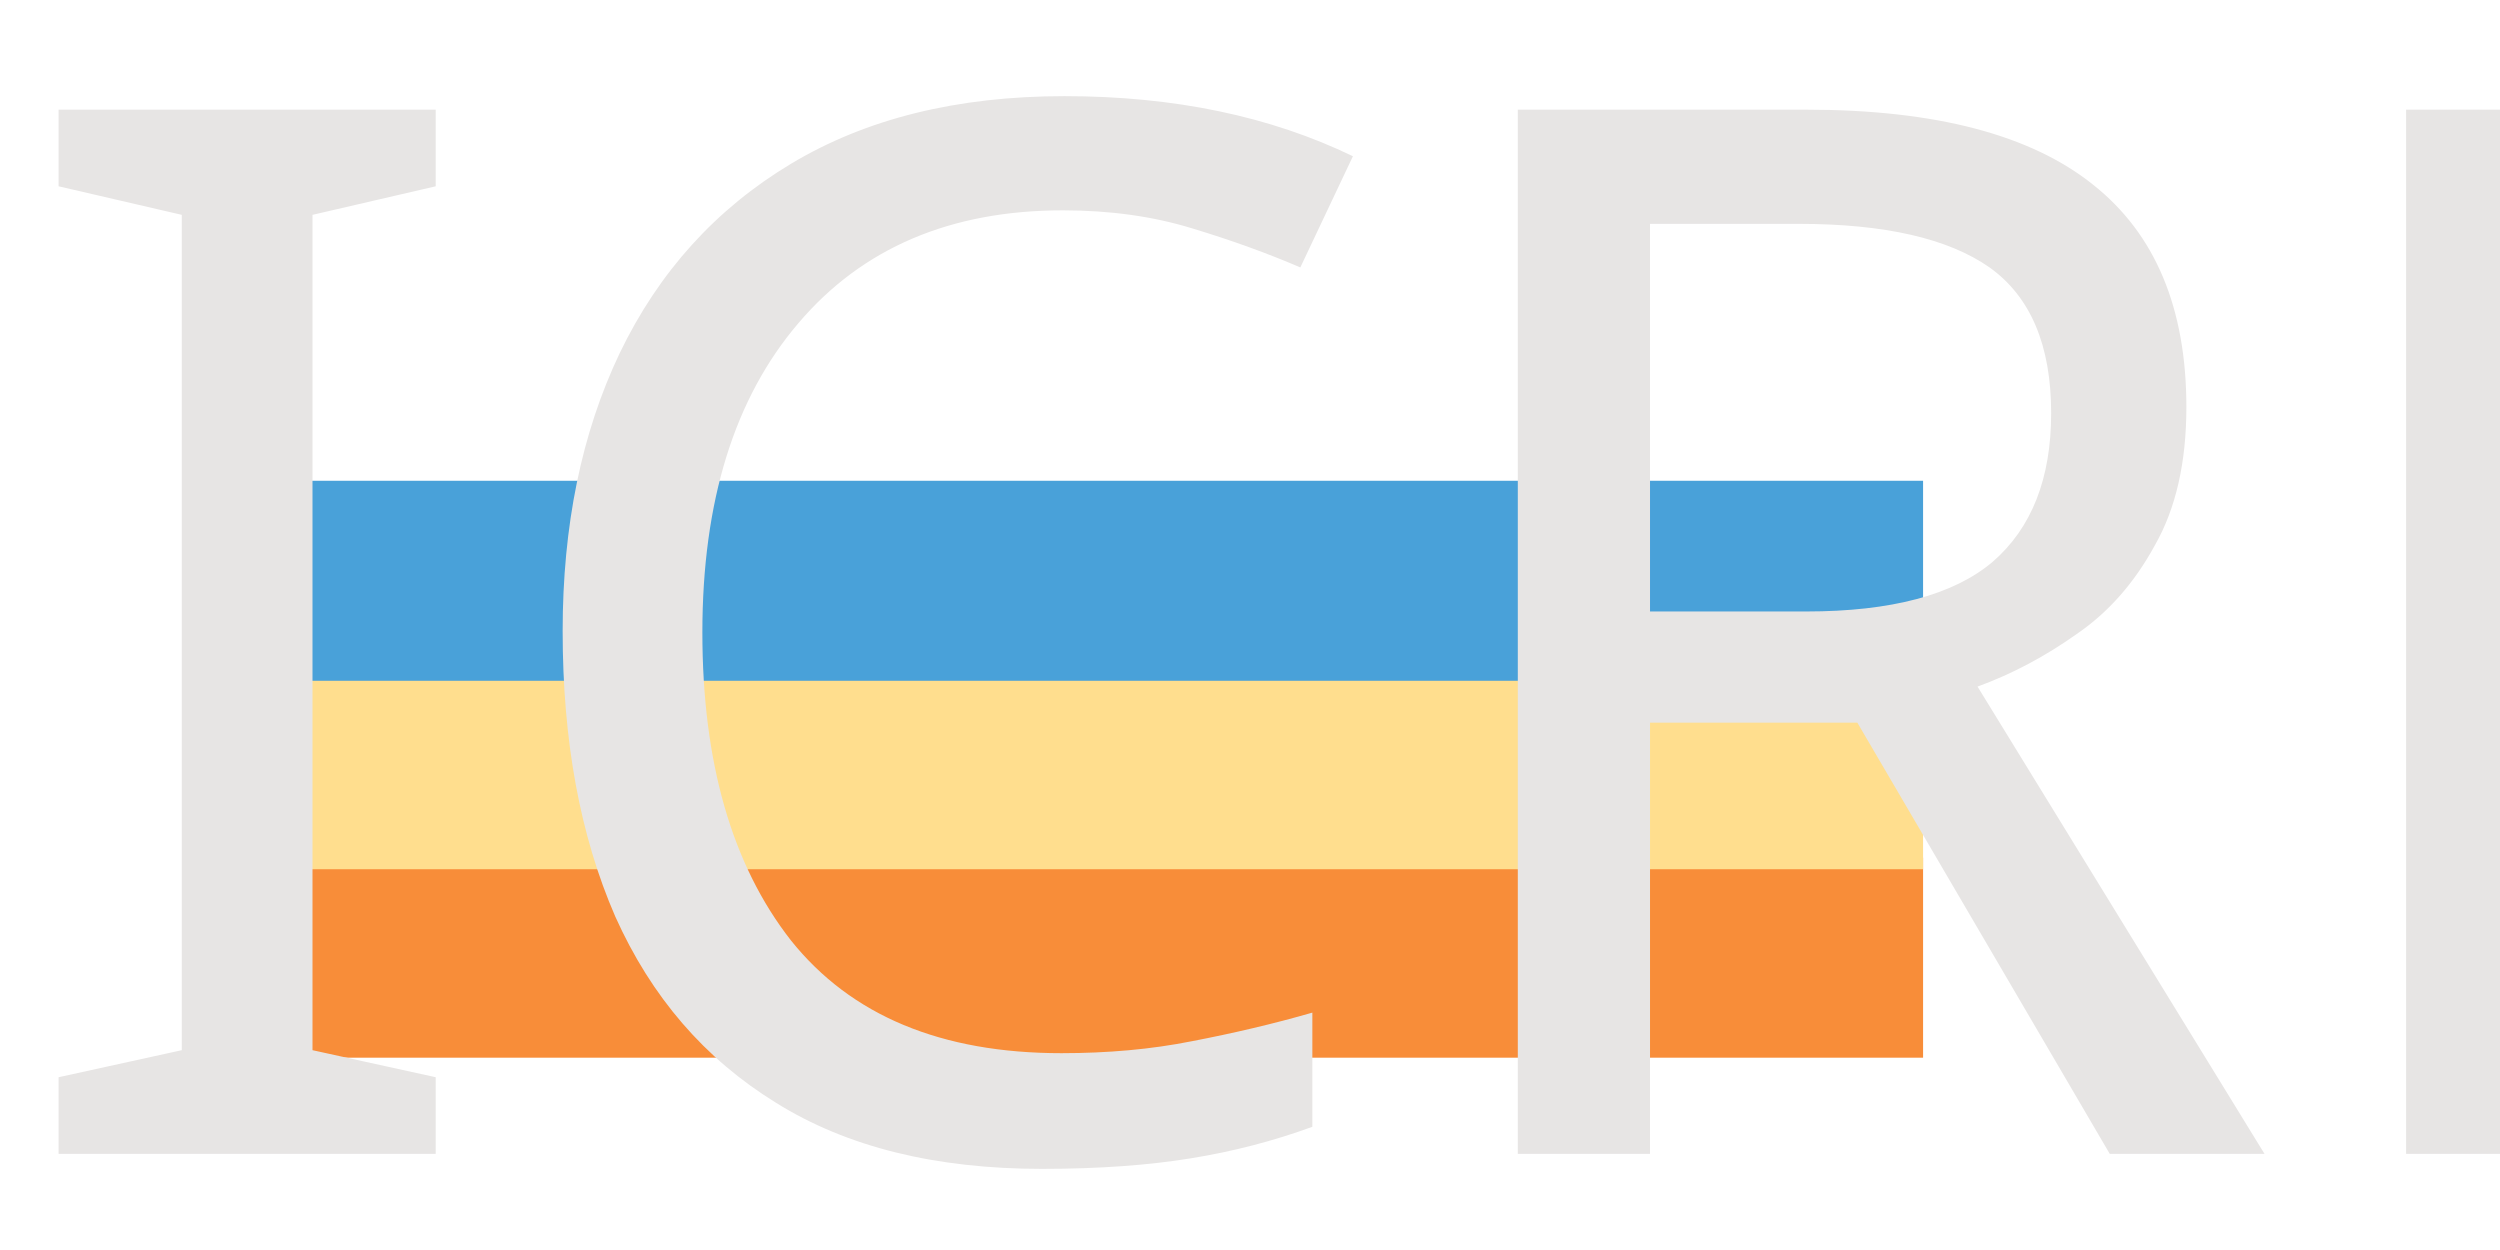
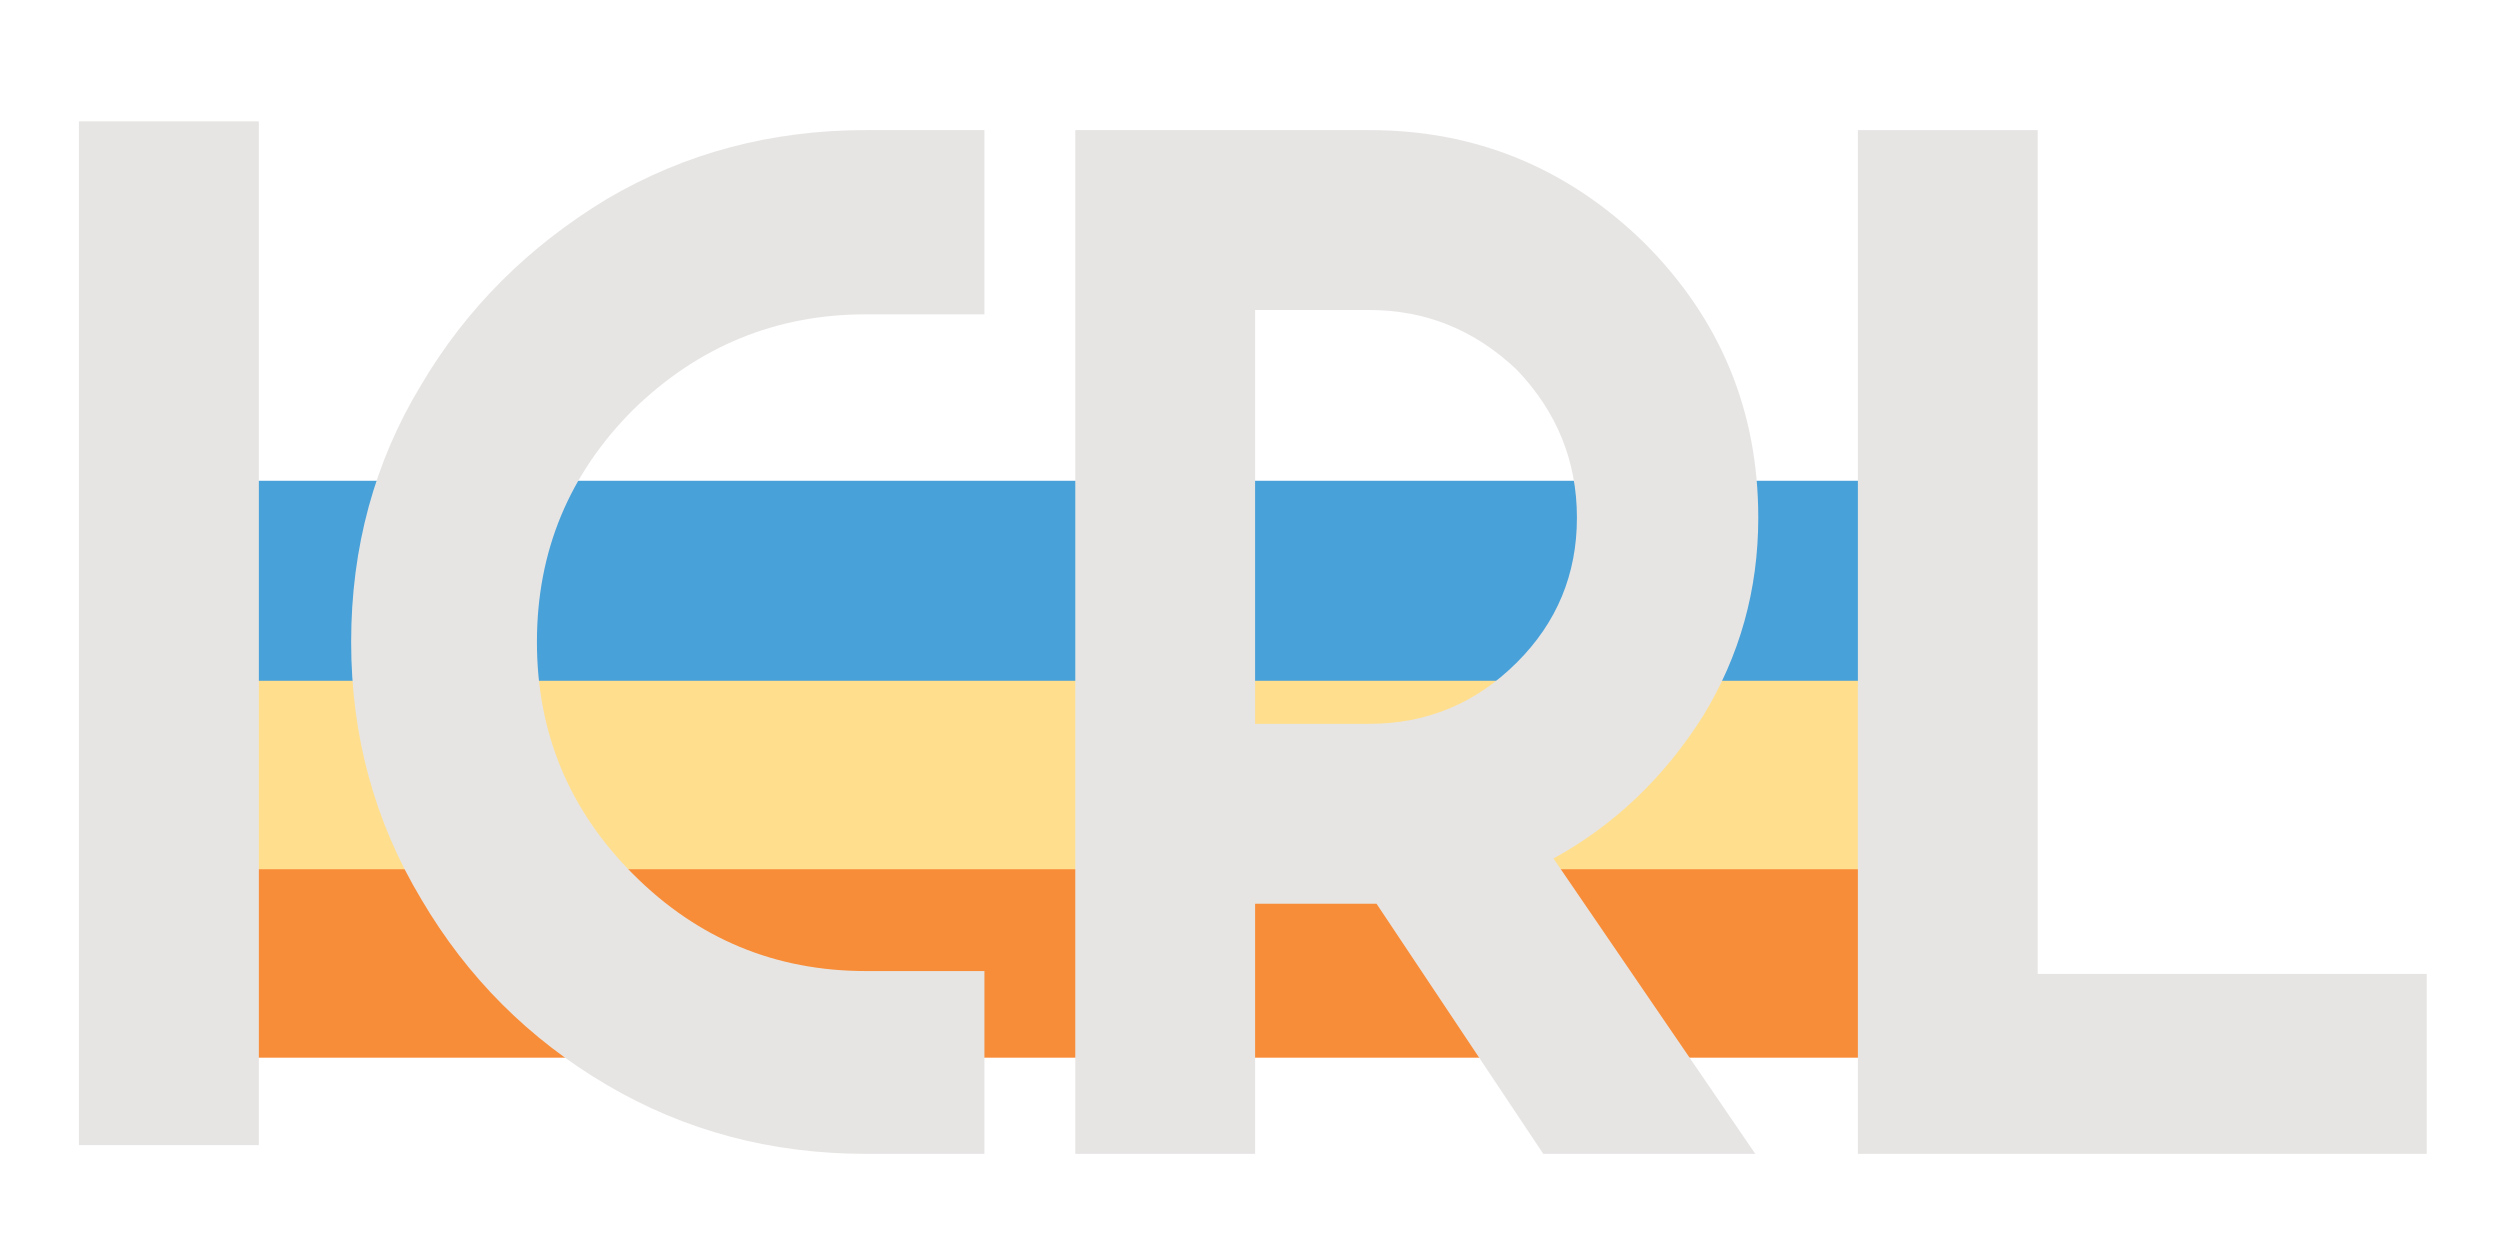
<svg xmlns="http://www.w3.org/2000/svg" width="26px" height="13px" viewBox="0 0 26 13" version="1.1">
-   <g id="Frame-Copy-2" stroke="none" fill="none">
-     <g id="Group" stroke-width="1" fill-rule="evenodd" transform="translate(2, 5)">
+   <g id="Frame-Copy-2" stroke="none" fill="none" fill-rule="evenodd" stroke-width="1">
+     <g id="Group" transform="translate(2, 5)">
      <rect id="Rectangle" fill="#F88D39" x="0" y="3.92" width="18" height="2.08" />
      <rect id="Rectangle-Copy" fill="#FFDE8E" x="0" y="1.96" width="18" height="2.08" />
      <rect id="Rectangle-Copy-2" fill="#49A1D9" x="0" y="0" width="18" height="2.08" />
    </g>
-     <text id="ICRL" font-family="HFGescoFree-Regular, HF Gesco-Free" font-size="15.21" font-weight="normal" letter-spacing="-0.227" fill="#E7E5E4">
-       <tspan x="0" y="12">ICRL</tspan>
-     </text>
+     <g id="ICRL" transform="translate(0, -3)" fill="#E7E5E4">
+       <polygon id="Path" fill-rule="nonzero" points="2.692 4.262 2.692 14.909 0.821 14.909 0.821 4.262" />
+       <path d="M9.006,15 C8.022,15 7.125,14.762 6.314,14.285 C5.503,13.809 4.859,13.165 4.382,12.353 C3.895,11.542 3.652,10.65 3.652,9.677 C3.652,8.693 3.895,7.801 4.382,7 C4.849,6.209 5.492,5.565 6.314,5.068 C7.125,4.591 8.022,4.353 9.006,4.353 L10.238,4.353 L10.238,6.269 L9.006,6.269 C8.073,6.269 7.267,6.599 6.588,7.258 C5.918,7.927 5.584,8.733 5.584,9.677 C5.584,10.62 5.918,11.426 6.588,12.095 C7.257,12.764 8.063,13.099 9.006,13.099 L10.238,13.099 L10.238,15 L9.006,15 Z" id="Path" fill-rule="nonzero" />
+       <path d="M14.24,10.528 C14.838,10.528 15.35,10.315 15.776,9.889 C16.192,9.474 16.4,8.972 16.4,8.384 C16.4,7.796 16.192,7.283 15.776,6.847 C15.34,6.432 14.828,6.224 14.24,6.224 L13.053,6.224 L13.053,10.528 L14.24,10.528 Z M18.286,8.384 C18.286,9.134 18.093,9.824 17.708,10.452 C17.302,11.091 16.785,11.583 16.156,11.928 L18.255,15 L16.05,15 L14.316,12.399 L13.053,12.399 L13.053,15 L11.183,15 L11.183,4.353 L14.24,4.353 C15.345,4.353 16.298,4.743 17.099,5.524 C17.89,6.315 18.286,7.268 18.286,8.384 Z" id="Shape" fill-rule="nonzero" />
+       <polygon id="Path" fill-rule="nonzero" points="21.192 4.353 21.192 13.129 25.238 13.129 25.238 15 19.322 15 19.322 4.353" />
+     </g>
  </g>
</svg>
